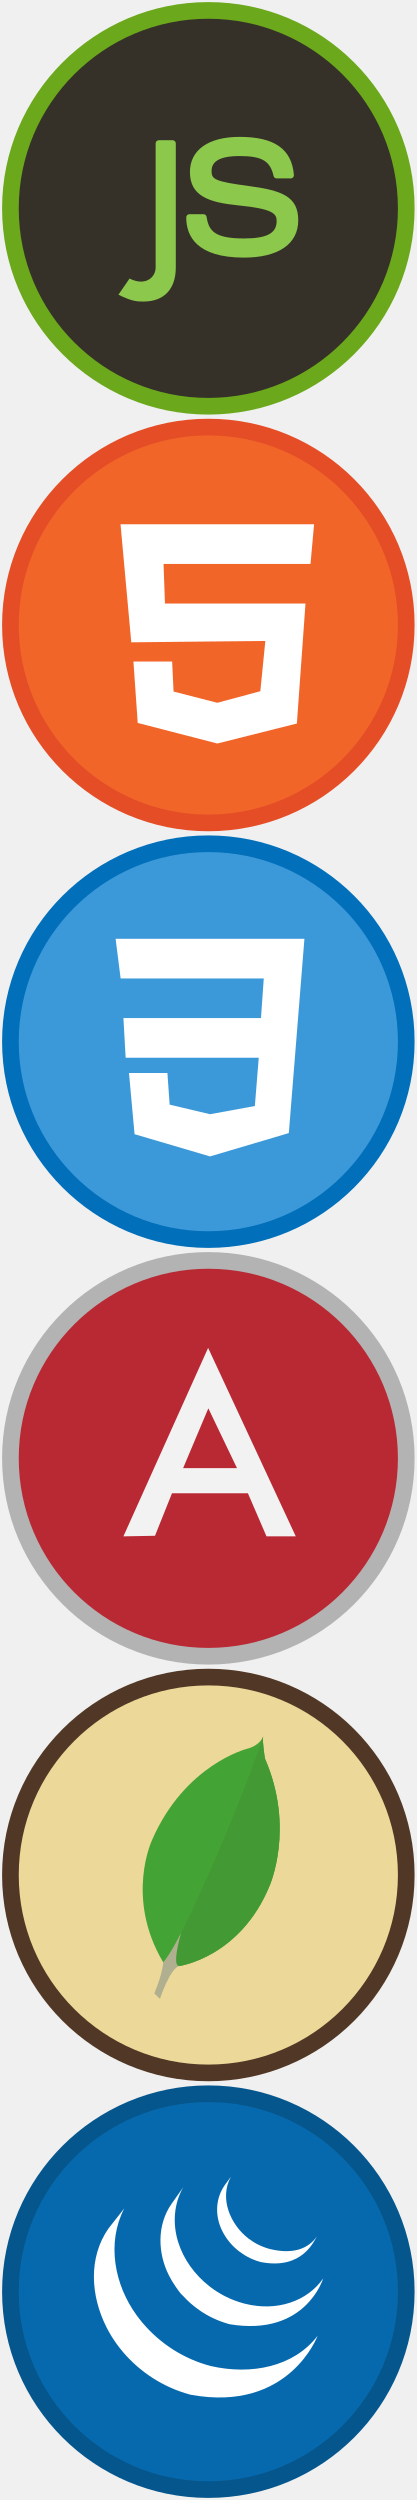
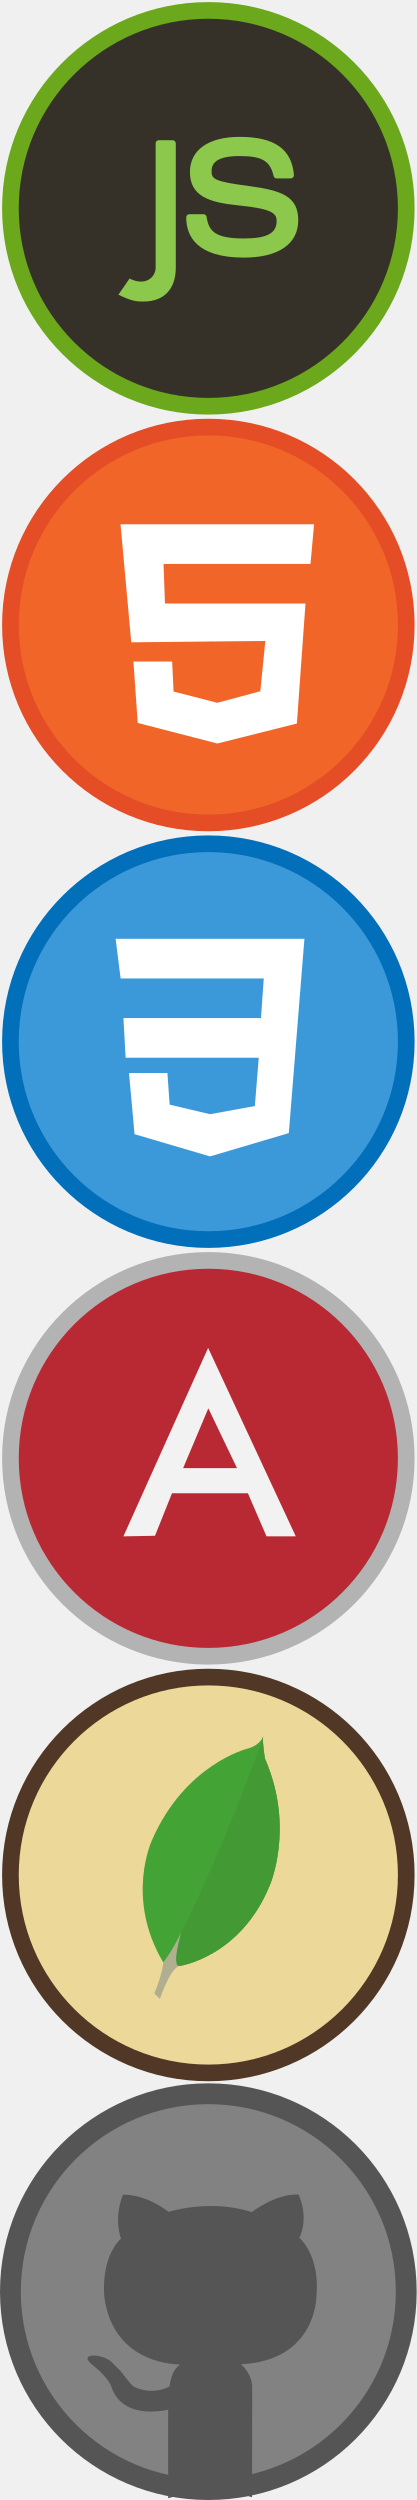
<svg xmlns="http://www.w3.org/2000/svg" version="1.1" id="Layer_1" x="0px" y="0px" width="100px" height="600px" viewBox="0 0 100 600" enable-background="new 0 0 100 600" xml:space="preserve">
  <g>
    <path fill="#353129" stroke="#6BA81B" stroke-width="4" stroke-miterlimit="10" d="M2.5,50.001C2.5,23.767,23.768,2.5,50,2.5   s47.5,21.267,47.5,47.501C97.5,76.234,76.232,97.5,50,97.5S2.5,76.233,2.5,50.001z" />
    <g>
      <path fill="#8CC84B" d="M31.087,66.852c3.888,1.942,6.268-0.346,6.268-2.646V34.405c0-0.421,0.338-0.753,0.76-0.753h3.316    c0.415,0,0.758,0.332,0.758,0.753v29.801c0,5.188-2.825,8.163-7.744,8.163c-1.513,0-2.702,0-6.025-1.638L31.087,66.852z" />
      <path fill="#8CC84B" d="M58.539,61.824c-11.445,0-13.843-5.254-13.843-9.66c0-0.419,0.337-0.754,0.755-0.754h3.382    c0.378,0,0.693,0.271,0.751,0.641c0.512,3.441,2.033,5.181,8.955,5.181c5.508,0,7.855-1.247,7.855-4.169    c0-1.688-0.666-2.938-9.227-3.776c-7.158-0.707-11.584-2.289-11.584-8.014c0-5.278,4.448-8.424,11.906-8.424    c8.379,0,12.525,2.907,13.051,9.148c0.02,0.214-0.057,0.42-0.199,0.581c-0.145,0.151-0.344,0.241-0.555,0.241h-3.395    c-0.352,0-0.664-0.249-0.734-0.589c-0.812-3.623-2.795-4.78-8.168-4.78c-6.016,0-6.714,2.096-6.714,3.665    c0,1.903,0.825,2.458,8.948,3.532c8.035,1.063,11.855,2.567,11.855,8.216C71.578,58.56,66.826,61.824,58.539,61.824z" />
    </g>
  </g>
  <g>
    <circle fill="#F16529" stroke="#E44D26" stroke-width="4" stroke-miterlimit="10" cx="50" cy="150" r="47.5" />
    <polygon fill="#FFFFFF" points="28.924,125.826 52.514,125.826 75.381,125.826 74.522,135.34 52.514,135.34 39.248,135.34    39.592,144.855 52.514,144.855 73.316,144.855 71.252,173.643 52.152,178.443 33.053,173.508 32.021,158.762 41.312,158.762    41.656,165.971 52.152,168.672 62.478,165.891 63.682,153.834 52.514,153.938 31.505,154.156  " />
  </g>
  <g>
    <circle fill="#3C99D9" stroke="#016FBA" stroke-width="4" stroke-miterlimit="10" cx="50" cy="250" r="47.5" />
    <polygon fill="#FFFFFF" points="27.748,225.313 73.062,225.313 69.318,271.938 50.404,277.538 32.293,272.206 30.957,257.518    40.18,257.518 40.715,265.116 50.404,267.412 61.166,265.447 62.1,253.857 30.154,253.857 29.621,244.343 62.635,244.343    63.305,234.828 28.951,234.828  " />
  </g>
  <g>
    <circle fill="#B82934" stroke="#B3B3B3" stroke-width="4" stroke-miterlimit="10" cx="50" cy="350" r="47.5" />
    <path fill="#F2F2F2" d="M56.877,352.353l-6.875-14.354l-6.053,14.354H56.877z M59.498,358.39H41.275l-4.076,10.196l-7.582,0.14   l20.33-45.231l21.041,45.231h-7.029L59.498,358.39z" />
    <line fill="none" x1="71.215" y1="366.976" x2="49.947" y2="321.607" />
  </g>
  <g>
    <circle fill="#ECD898" stroke="#513725" stroke-width="4" stroke-miterlimit="10" cx="50" cy="450" r="47.5" />
    <g>
      <path fill="#43A435" d="M63.154,416.744c0,0-0.594,2.14-3.973,2.996c0,0-14.818,3.803-22.656,21.798c0,0-6.596,13.842,2.65,29.436    c0,0,1.547-0.582,4.264-6.989c0,0-2.428,8.191-0.305,7.844c0,0,14.506-2.099,21.543-19.186c0,0,6.201-13.828-1.082-30.562    C63.598,422.08,62.908,418.061,63.154,416.744z" />
      <path fill="#B0AF90" d="M37.031,478.427l1.355,1.302c0,0,2.48-7.545,4.742-7.903c0,0-0.883-0.259,0.305-7.844    c0,0-2.555,5.034-4.264,6.988C39.17,470.971,39.096,473.477,37.031,478.427z" />
      <path fill="#439A35" d="M63.154,416.744c0,0-6.939,21.038-19.715,47.24c0,0-2.428,8.191-0.305,7.844    c0,0,14.508-2.098,21.545-19.186c0,0,6.199-13.828-1.082-30.562C63.598,422.08,62.908,418.061,63.154,416.744z" />
    </g>
  </g>
  <g>
-     <path fill="#0769AD" stroke="#05568D" stroke-width="4" stroke-miterlimit="10" d="M2.5,550.001C2.5,523.767,23.768,502.5,50,502.5   s47.5,21.268,47.5,47.501c0,26.232-21.268,47.499-47.5,47.499S2.5,576.233,2.5,550.001z" />
-     <g>
-       <path fill="#FFFFFF" d="M26.031,534.838c-4.871,7.003-4.264,16.113-0.543,23.553c0.088,0.178,0.182,0.354,0.271,0.529    c0.059,0.111,0.113,0.225,0.174,0.334c0.035,0.066,0.074,0.131,0.109,0.194c0.062,0.118,0.129,0.231,0.193,0.347    c0.115,0.204,0.234,0.406,0.355,0.609c0.066,0.111,0.133,0.223,0.203,0.334c0.133,0.217,0.271,0.432,0.412,0.645    c0.057,0.092,0.113,0.184,0.176,0.272c0.193,0.289,0.391,0.577,0.594,0.861c0.006,0.007,0.012,0.015,0.02,0.022    c0.031,0.046,0.066,0.091,0.1,0.136c0.178,0.244,0.359,0.485,0.545,0.724c0.066,0.087,0.137,0.174,0.205,0.261    c0.164,0.208,0.332,0.412,0.502,0.618c0.062,0.076,0.129,0.154,0.193,0.229c0.229,0.27,0.463,0.538,0.701,0.8    c0.004,0.006,0.01,0.011,0.014,0.016c0.01,0.011,0.018,0.017,0.027,0.029c0.232,0.254,0.469,0.502,0.713,0.75    c0.074,0.077,0.15,0.154,0.229,0.229c0.188,0.188,0.377,0.373,0.568,0.559c0.076,0.074,0.154,0.15,0.23,0.22    c0.258,0.242,0.516,0.479,0.779,0.711c0.004,0.003,0.01,0.007,0.014,0.009c0.045,0.04,0.09,0.078,0.135,0.117    c0.232,0.2,0.471,0.4,0.707,0.598c0.098,0.077,0.197,0.155,0.293,0.232c0.197,0.156,0.393,0.311,0.59,0.461    c0.107,0.08,0.213,0.161,0.318,0.24c0.217,0.161,0.439,0.32,0.662,0.475c0.08,0.059,0.16,0.115,0.24,0.171    c0.021,0.016,0.043,0.032,0.066,0.047c0.211,0.146,0.428,0.286,0.643,0.427c0.092,0.062,0.186,0.125,0.279,0.185    c0.33,0.209,0.666,0.416,1.006,0.616c0.092,0.053,0.186,0.105,0.277,0.156c0.252,0.146,0.502,0.287,0.756,0.424    c0.139,0.076,0.279,0.145,0.418,0.216c0.18,0.095,0.357,0.191,0.541,0.28c0.043,0.021,0.084,0.043,0.127,0.062    c0.072,0.036,0.146,0.07,0.219,0.107c0.283,0.135,0.57,0.269,0.857,0.396c0.061,0.027,0.121,0.054,0.182,0.082    c0.33,0.143,0.664,0.283,0.998,0.414c0.082,0.032,0.162,0.063,0.244,0.096c0.312,0.12,0.627,0.238,0.943,0.351    c0.041,0.014,0.078,0.026,0.117,0.041c0.35,0.121,0.699,0.234,1.055,0.345c0.082,0.024,0.168,0.05,0.252,0.076    c0.359,0.107,0.717,0.237,1.086,0.306c23.561,4.296,30.404-14.159,30.404-14.159c-5.748,7.487-15.949,9.464-25.615,7.265    c-0.367-0.082-0.723-0.197-1.08-0.303c-0.092-0.026-0.18-0.054-0.27-0.082c-0.35-0.105-0.695-0.218-1.037-0.337    c-0.049-0.017-0.096-0.035-0.145-0.051c-0.309-0.109-0.611-0.224-0.916-0.341c-0.086-0.033-0.172-0.066-0.256-0.101    c-0.334-0.131-0.662-0.268-0.99-0.411c-0.066-0.028-0.131-0.059-0.197-0.088c-0.281-0.126-0.559-0.256-0.836-0.387    c-0.08-0.039-0.16-0.076-0.24-0.117c-0.217-0.104-0.432-0.218-0.646-0.327c-0.143-0.076-0.289-0.146-0.43-0.227    c-0.262-0.14-0.518-0.285-0.773-0.434c-0.086-0.048-0.174-0.096-0.262-0.145c-0.34-0.199-0.676-0.407-1.008-0.617    c-0.09-0.059-0.18-0.121-0.271-0.182c-0.24-0.155-0.48-0.312-0.717-0.478c-0.076-0.051-0.154-0.107-0.23-0.16    c-0.229-0.162-0.453-0.325-0.678-0.49c-0.1-0.077-0.201-0.152-0.299-0.229c-0.205-0.157-0.41-0.314-0.611-0.477    c-0.092-0.073-0.184-0.146-0.273-0.219c-0.256-0.212-0.51-0.424-0.762-0.642c-0.025-0.022-0.055-0.046-0.084-0.07    c-0.27-0.238-0.535-0.482-0.799-0.729c-0.076-0.073-0.152-0.144-0.227-0.217c-0.195-0.186-0.387-0.373-0.574-0.563    c-0.076-0.077-0.152-0.151-0.227-0.226c-0.24-0.247-0.475-0.496-0.707-0.747c-0.012-0.013-0.021-0.024-0.033-0.038    c-0.244-0.266-0.482-0.538-0.717-0.813c-0.062-0.075-0.125-0.149-0.188-0.224c-0.174-0.209-0.346-0.422-0.516-0.637    c-0.062-0.076-0.125-0.155-0.188-0.235c-0.203-0.262-0.402-0.525-0.596-0.791c-5.367-7.321-7.295-17.419-3.006-25.71" />
-       <path fill="#FFFFFF" d="M41.156,528.939c-3.523,5.068-3.334,11.857-0.584,17.219c0.461,0.899,0.979,1.771,1.559,2.602    c0.527,0.758,1.113,1.658,1.814,2.266c0.254,0.279,0.518,0.553,0.789,0.82c0.068,0.069,0.137,0.137,0.209,0.206    c0.262,0.255,0.529,0.505,0.807,0.749c0.014,0.01,0.021,0.021,0.033,0.029c0.004,0.002,0.006,0.004,0.01,0.006    c0.305,0.269,0.621,0.528,0.943,0.781c0.07,0.055,0.139,0.111,0.213,0.168c0.32,0.246,0.65,0.488,0.988,0.719    c0.01,0.008,0.016,0.016,0.027,0.021c0.148,0.104,0.299,0.198,0.449,0.297c0.072,0.047,0.141,0.098,0.213,0.141    c0.242,0.154,0.486,0.304,0.734,0.449c0.033,0.02,0.066,0.039,0.102,0.059c0.213,0.123,0.43,0.244,0.646,0.361    c0.076,0.043,0.152,0.08,0.23,0.119c0.148,0.078,0.299,0.159,0.451,0.234c0.023,0.012,0.047,0.021,0.068,0.03    c0.311,0.153,0.623,0.302,0.945,0.44c0.066,0.031,0.137,0.057,0.207,0.086c0.256,0.107,0.514,0.215,0.771,0.314    c0.111,0.041,0.223,0.08,0.332,0.121c0.236,0.088,0.473,0.167,0.711,0.248c0.107,0.033,0.213,0.068,0.32,0.102    c0.338,0.105,0.674,0.238,1.025,0.297c18.191,3.014,22.393-10.992,22.393-10.992c-3.787,5.452-11.117,8.053-18.941,6.022    c-0.348-0.091-0.689-0.19-1.029-0.298c-0.105-0.031-0.207-0.064-0.309-0.1c-0.242-0.077-0.482-0.162-0.723-0.248    c-0.109-0.04-0.217-0.079-0.324-0.121c-0.262-0.101-0.52-0.204-0.775-0.312c-0.07-0.029-0.141-0.057-0.209-0.089    c-0.32-0.14-0.639-0.288-0.949-0.442c-0.16-0.076-0.318-0.16-0.477-0.242c-0.092-0.046-0.184-0.094-0.273-0.141    c-0.203-0.108-0.404-0.224-0.604-0.338c-0.047-0.027-0.098-0.055-0.143-0.083c-0.246-0.143-0.49-0.292-0.729-0.445    c-0.076-0.045-0.146-0.097-0.221-0.146c-0.158-0.104-0.318-0.207-0.473-0.312c-0.336-0.232-0.66-0.473-0.982-0.72    c-0.076-0.058-0.148-0.115-0.223-0.174c-3.424-2.704-6.139-6.399-7.428-10.587c-1.354-4.347-1.061-9.225,1.281-13.182" />
-       <path fill="#FFFFFF" d="M53.875,524.531c-2.078,3.057-2.281,6.853-0.84,10.229c1.52,3.584,4.633,6.395,8.268,7.727    c0.15,0.057,0.301,0.107,0.451,0.156c0.066,0.021,0.133,0.046,0.201,0.064c0.213,0.068,0.424,0.146,0.646,0.188    c10.045,1.94,12.77-5.154,13.494-6.2c-2.387,3.438-6.398,4.263-11.318,3.067c-0.387-0.094-0.816-0.235-1.189-0.367    c-0.482-0.172-0.955-0.367-1.414-0.588c-0.875-0.419-1.707-0.929-2.48-1.511c-4.402-3.342-7.139-9.716-4.266-14.907" />
-     </g>
+     <circle fill="#828282" stroke="#555555" stroke-width="5" stroke-miterlimit="10" cx="50" cy="550" r="47.5" />
+     <path fill="#555555" d="M25.052,551.342c0,0-1.14-9.025,3.991-14.109c0,0-1.885-4.537,0.459-10.492c0,0,4.885-0.463,10.966,4.098   c0,0,9.886-3.176,19.958,0.053c0,0,5.893-4.525,11.215-4.197c0,0,2.631,5.078,0.223,10.398c0,0,5.068,4.241,4.059,14.25   c0,0-0.1,15.228-18.09,16.083c0,0,2.725,2.19,2.693,5.611l-0.033,26.303l-9.701-2.865l-10.433,3.113v-21.26   c0,0-6.45,1.584-10.44-1.204c0,0-2.266-1.299-3.195-4.315c0,0-0.592-2.177-4.816-5.468c0,0-2.287-1.817,0.448-1.998   c0,0,3.005-0.128,4.929,2.035c0,0,0.492,0.559,1.348,1.384c0.983,0.951,1.997,2.722,3.403,3.982c0,0,4.016,2.352,8.672,0.024   c0,0,0.238-3.801,2.542-5.296C43.247,567.472,27.238,567.875,25.052,551.342" />
  </g>
</svg>
